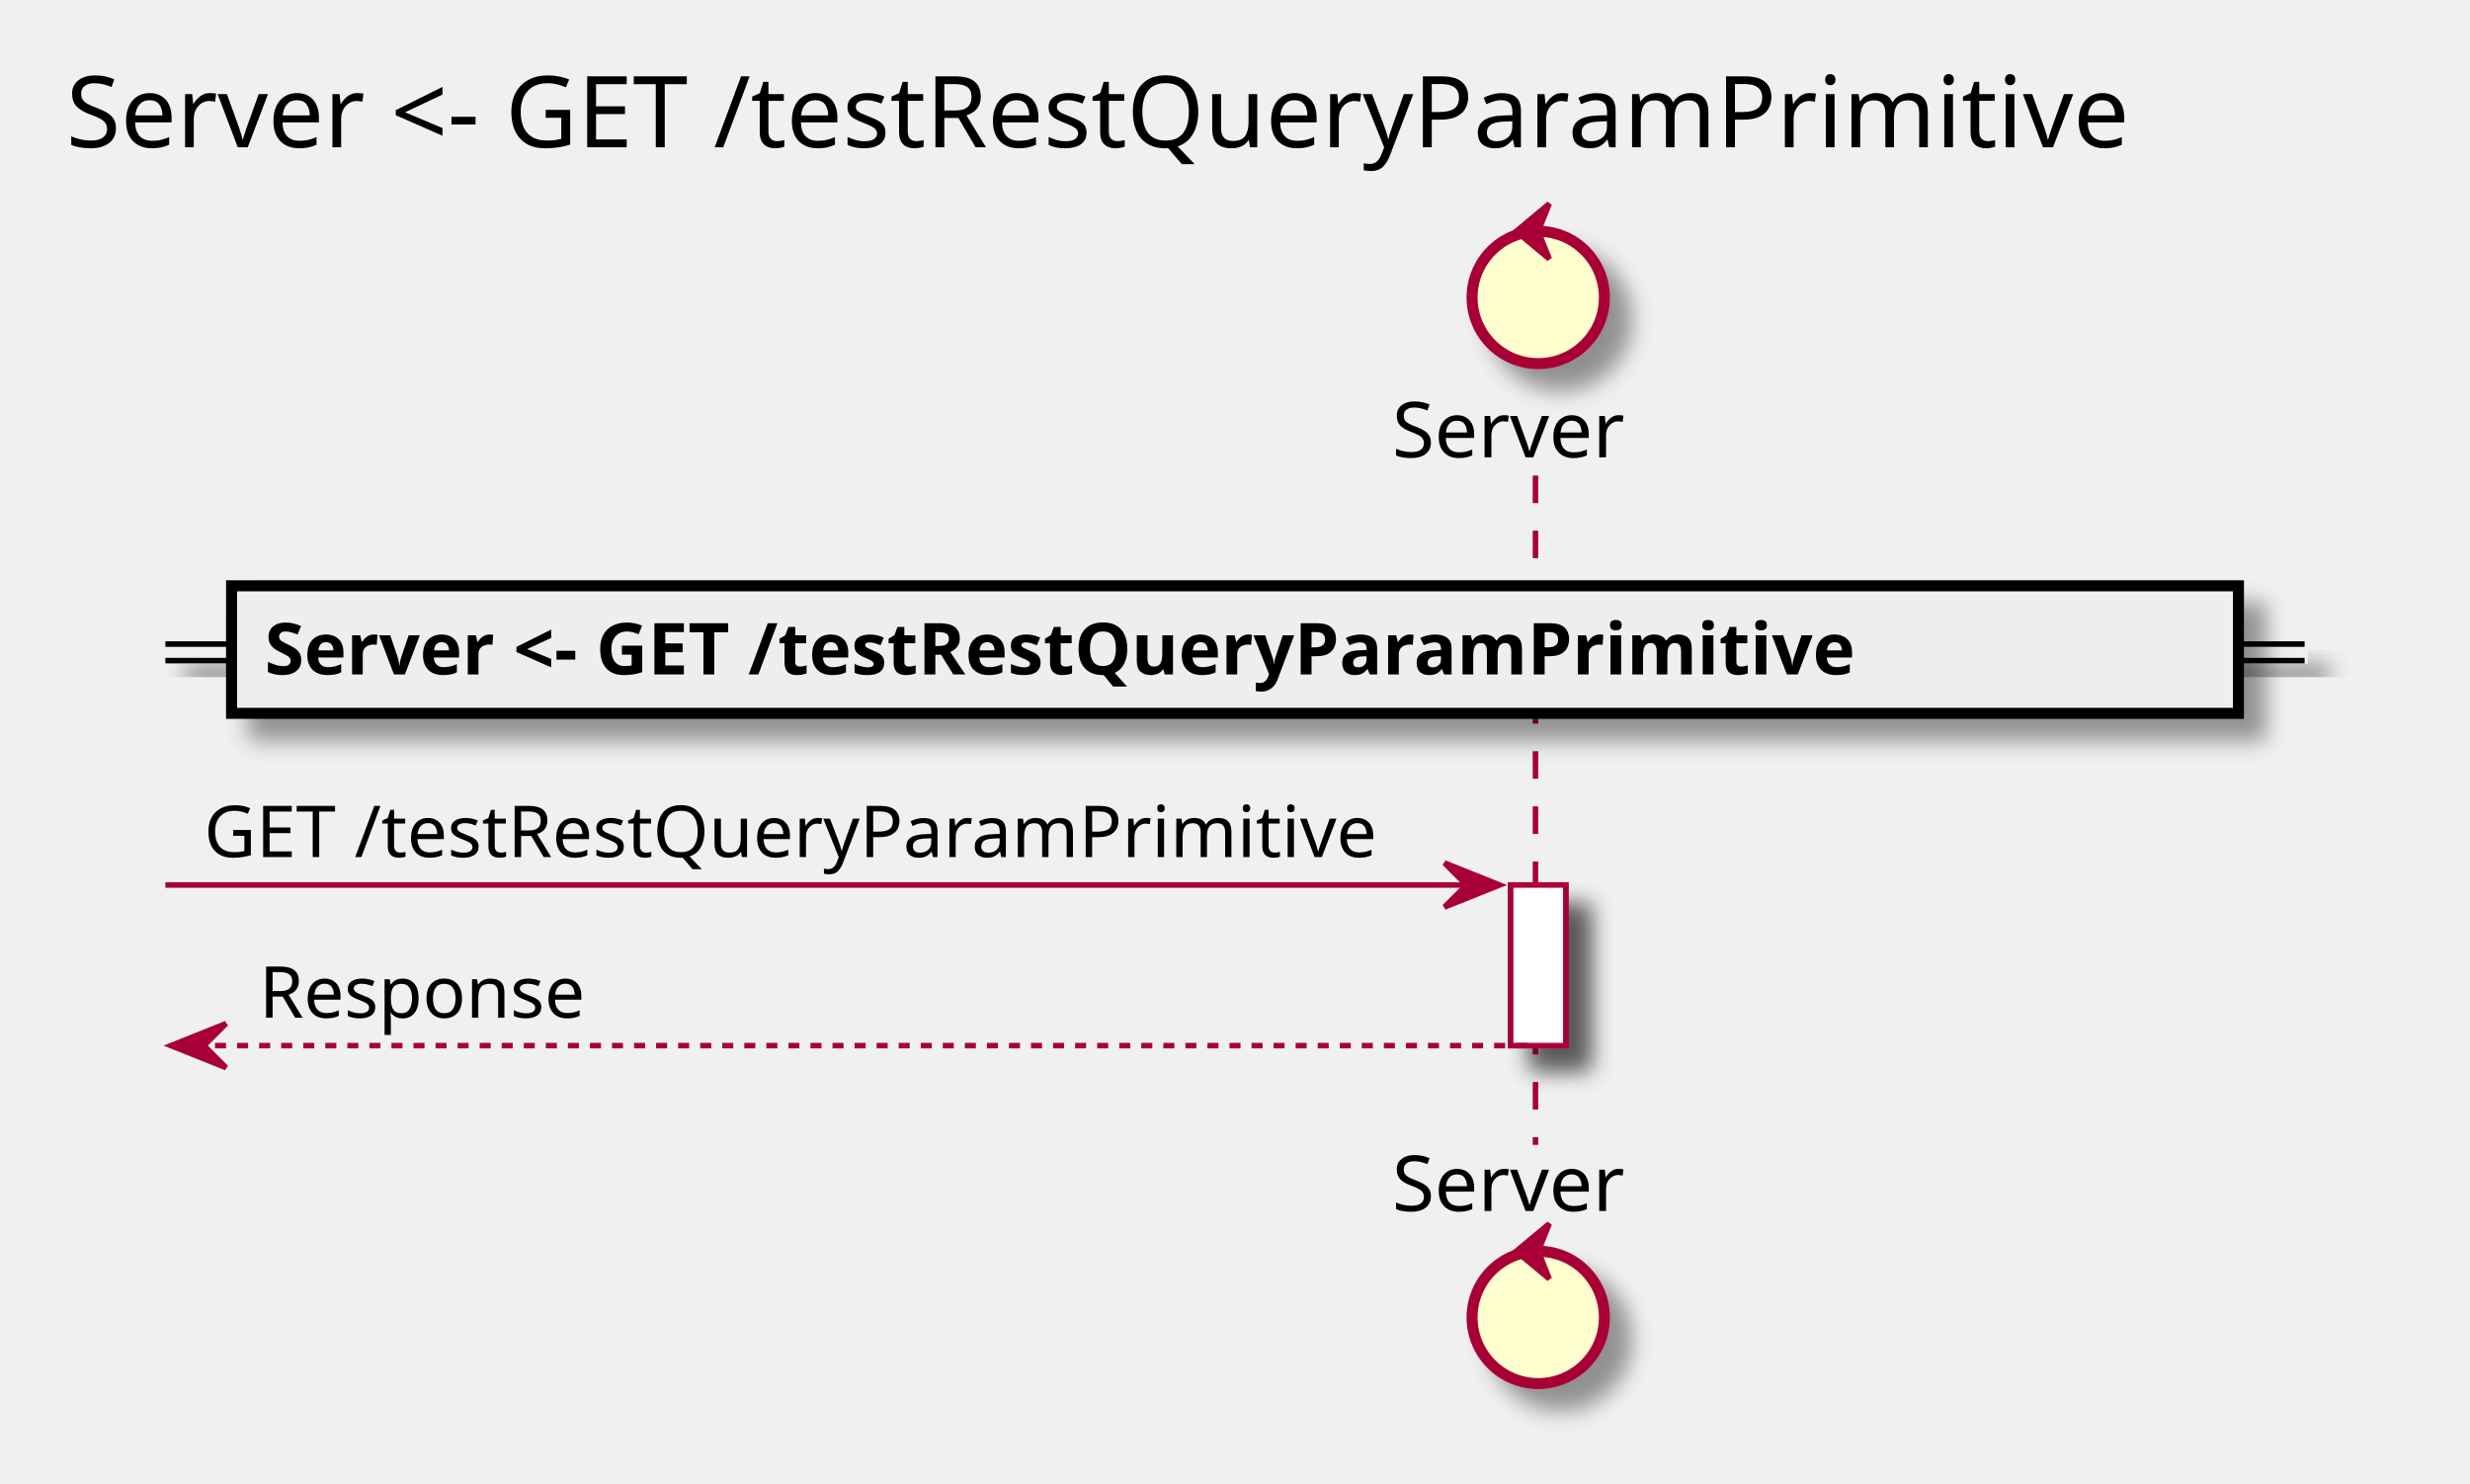
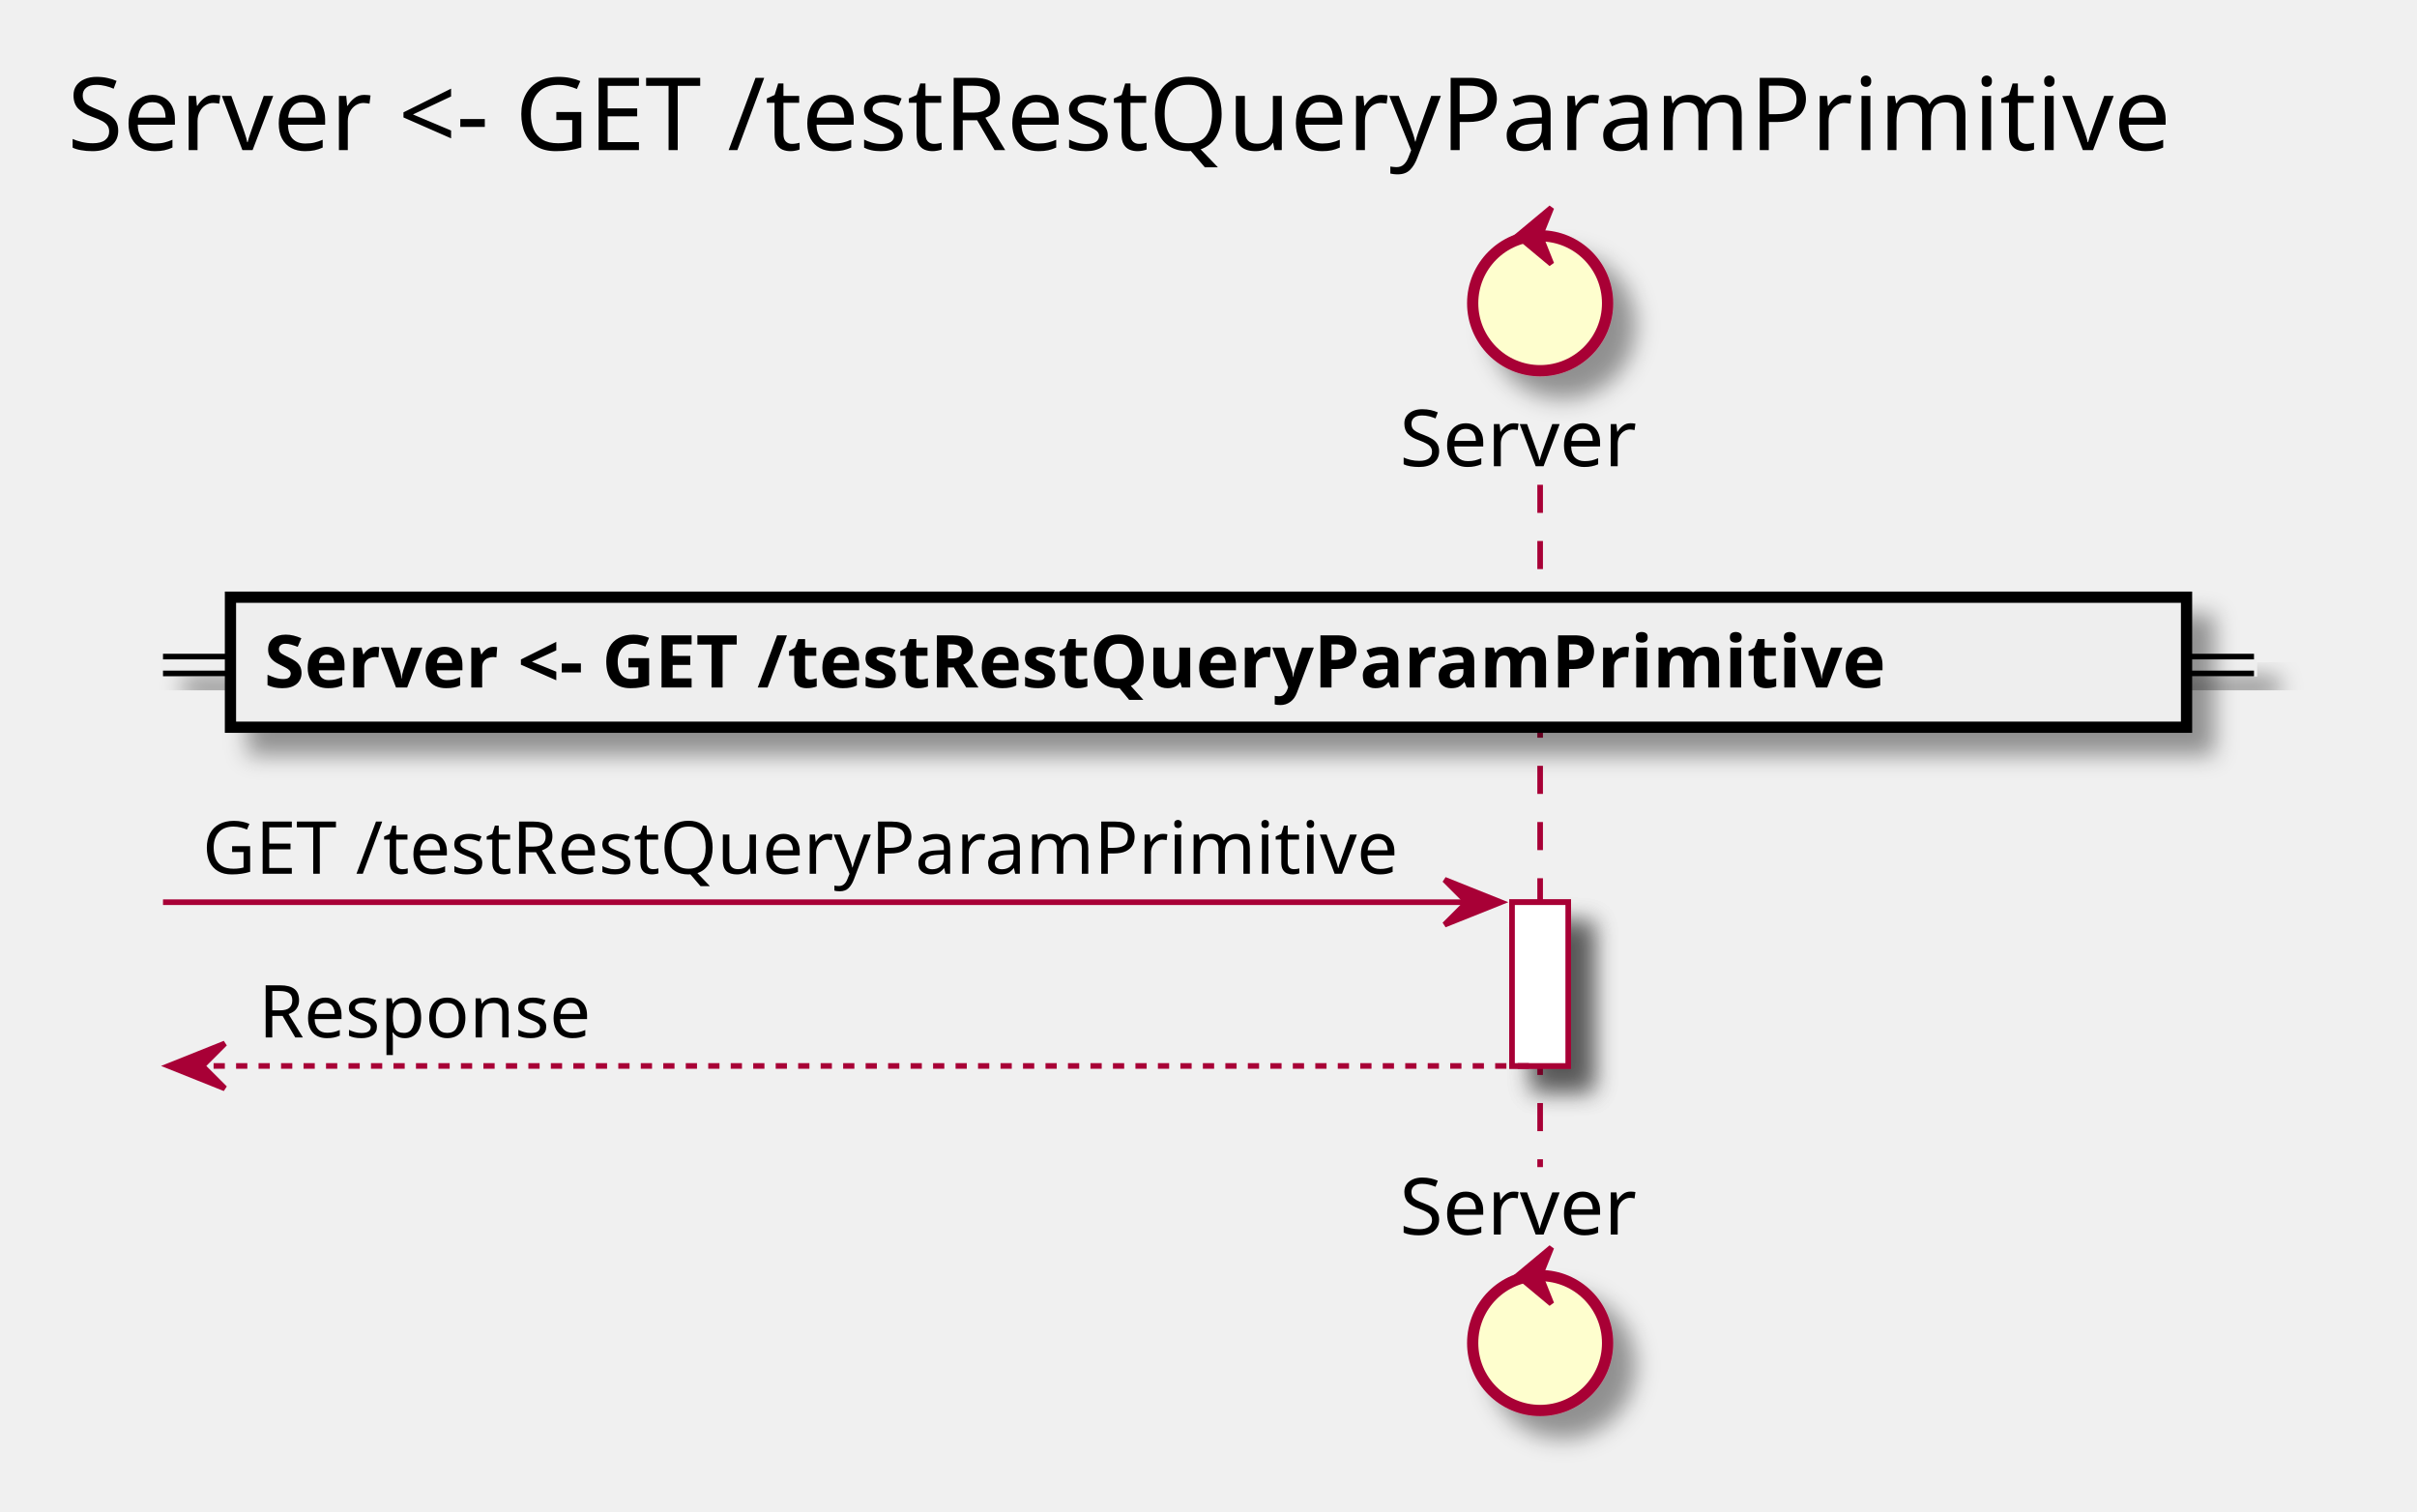
- <svg xmlns="http://www.w3.org/2000/svg" contentScriptType="application/ecmascript" contentStyleType="text/css" height="269px" preserveAspectRatio="none" style="width:448px;height:269px;" version="1.1" viewBox="0 0 448 269" width="448px" zoomAndPan="magnify">
+ <svg xmlns="http://www.w3.org/2000/svg" contentScriptType="application/ecmascript" contentStyleType="text/css" height="269px" preserveAspectRatio="none" style="width:430px;height:269px;" version="1.1" viewBox="0 0 430 269" width="430px" zoomAndPan="magnify">
  <defs>
    <filter height="300%" id="fbabnv7la2t2o" width="300%" x="-1" y="-1">
      <feGaussianBlur result="blurOut" stdDeviation="2.0" />
      <feColorMatrix in="blurOut" result="blurOut2" type="matrix" values="0 0 0 0 0 0 0 0 0 0 0 0 0 0 0 0 0 0 .4 0" />
      <feOffset dx="4.0" dy="4.0" in="blurOut2" result="blurOut3" />
      <feBlend in="SourceGraphic" in2="blurOut3" mode="normal" />
    </filter>
  </defs>
  <g>
-     <text fill="#000000" font-family="sans-serif" font-size="18" lengthAdjust="spacingAndGlyphs" textLength="424" x="12" y="26.708">Server &lt;- GET /testRestQueryParamPrimitive</text>
-     <rect fill="#FFFFFF" filter="url(#fbabnv7la2t2o)" height="29.133" style="stroke: #A80036; stroke-width: 1.0;" width="10" x="274" y="160.516" />
-     <line style="stroke: #A80036; stroke-width: 1.0; stroke-dasharray: 5.0,5.0;" x1="278.5" x2="278.5" y1="86.25" y2="207.648" />
-     <text fill="#000000" font-family="sans-serif" font-size="14" lengthAdjust="spacingAndGlyphs" textLength="47" x="252.5" y="82.948">Server</text>
-     <ellipse cx="279" cy="53.953" fill="#FEFECE" filter="url(#fbabnv7la2t2o)" rx="12" ry="12" style="stroke: #A80036; stroke-width: 2.0;" />
-     <polygon fill="#A80036" points="275,41.953,281,36.953,279,41.953,281,46.953,275,41.953" style="stroke: #A80036; stroke-width: 1.0;" />
-     <text fill="#000000" font-family="sans-serif" font-size="14" lengthAdjust="spacingAndGlyphs" textLength="47" x="252.5" y="219.644">Server</text>
-     <ellipse cx="279" cy="238.945" fill="#FEFECE" filter="url(#fbabnv7la2t2o)" rx="12" ry="12" style="stroke: #A80036; stroke-width: 2.0;" />
-     <polygon fill="#A80036" points="275,226.945,281,221.945,279,226.945,281,231.945,275,226.945" style="stroke: #A80036; stroke-width: 1.0;" />
-     <rect fill="#FFFFFF" filter="url(#fbabnv7la2t2o)" height="29.133" style="stroke: #A80036; stroke-width: 1.0;" width="10" x="274" y="160.516" />
-     <rect fill="#EEEEEE" filter="url(#fbabnv7la2t2o)" height="3" style="stroke: #EEEEEE; stroke-width: 1.0;" width="388" x="30" y="116.816" />
-     <line style="stroke: #000000; stroke-width: 1.0;" x1="30" x2="418" y1="116.816" y2="116.816" />
-     <line style="stroke: #000000; stroke-width: 1.0;" x1="30" x2="418" y1="119.816" y2="119.816" />
-     <rect fill="#EEEEEE" filter="url(#fbabnv7la2t2o)" height="23.133" style="stroke: #000000; stroke-width: 2.0;" width="364" x="42" y="106.25" />
-     <text fill="#000000" font-family="sans-serif" font-size="13" font-weight="bold" lengthAdjust="spacingAndGlyphs" textLength="345" x="48" y="122.317">Server &lt;- GET /testRestQueryParamPrimitive</text>
-     <polygon fill="#A80036" points="262,156.516,272,160.516,262,164.516,266,160.516" style="stroke: #A80036; stroke-width: 1.0;" />
-     <line style="stroke: #A80036; stroke-width: 1.0;" x1="30" x2="268" y1="160.516" y2="160.516" />
-     <text fill="#000000" font-family="sans-serif" font-size="13" lengthAdjust="spacingAndGlyphs" textLength="225" x="37" y="155.45">GET /testRestQueryParamPrimitive</text>
-     <polygon fill="#A80036" points="41,185.648,31,189.648,41,193.648,37,189.648" style="stroke: #A80036; stroke-width: 1.0;" />
-     <line style="stroke: #A80036; stroke-width: 1.0; stroke-dasharray: 2.0,2.0;" x1="35" x2="278" y1="189.648" y2="189.648" />
-     <text fill="#000000" font-family="sans-serif" font-size="13" lengthAdjust="spacingAndGlyphs" textLength="63" x="47" y="184.583">Response</text>
+     <text fill="#000000" font-family="sans-serif" font-size="18" lengthAdjust="spacingAndGlyphs" textLength="406" x="12" y="26.708">Server &lt;- GET /testRestQueryParamPrimitive</text>
+     <rect fill="#FFFFFF" filter="url(#fbabnv7la2t2o)" height="29.133" style="stroke: #A80036; stroke-width: 1.0;" width="10" x="269" y="160.516" />
+     <line style="stroke: #A80036; stroke-width: 1.0; stroke-dasharray: 5.0,5.0;" x1="274" x2="274" y1="86.25" y2="207.648" />
+     <text fill="#000000" font-family="sans-serif" font-size="14" lengthAdjust="spacingAndGlyphs" textLength="44" x="249" y="82.948">Server</text>
+     <ellipse cx="274" cy="53.953" fill="#FEFECE" filter="url(#fbabnv7la2t2o)" rx="12" ry="12" style="stroke: #A80036; stroke-width: 2.0;" />
+     <polygon fill="#A80036" points="270,41.953,276,36.953,274,41.953,276,46.953,270,41.953" style="stroke: #A80036; stroke-width: 1.0;" />
+     <text fill="#000000" font-family="sans-serif" font-size="14" lengthAdjust="spacingAndGlyphs" textLength="44" x="249" y="219.644">Server</text>
+     <ellipse cx="274" cy="238.945" fill="#FEFECE" filter="url(#fbabnv7la2t2o)" rx="12" ry="12" style="stroke: #A80036; stroke-width: 2.0;" />
+     <polygon fill="#A80036" points="270,226.945,276,221.945,274,226.945,276,231.945,270,226.945" style="stroke: #A80036; stroke-width: 1.0;" />
+     <rect fill="#FFFFFF" filter="url(#fbabnv7la2t2o)" height="29.133" style="stroke: #A80036; stroke-width: 1.0;" width="10" x="269" y="160.516" />
+     <rect fill="#EEEEEE" filter="url(#fbabnv7la2t2o)" height="3" style="stroke: #EEEEEE; stroke-width: 1.0;" width="372" x="29" y="116.816" />
+     <line style="stroke: #000000; stroke-width: 1.0;" x1="29" x2="401" y1="116.816" y2="116.816" />
+     <line style="stroke: #000000; stroke-width: 1.0;" x1="29" x2="401" y1="119.816" y2="119.816" />
+     <rect fill="#EEEEEE" filter="url(#fbabnv7la2t2o)" height="23.133" style="stroke: #000000; stroke-width: 2.0;" width="348" x="41" y="106.25" />
+     <text fill="#000000" font-family="sans-serif" font-size="13" font-weight="bold" lengthAdjust="spacingAndGlyphs" textLength="329" x="47" y="122.317">Server &lt;- GET /testRestQueryParamPrimitive</text>
+     <polygon fill="#A80036" points="257,156.516,267,160.516,257,164.516,261,160.516" style="stroke: #A80036; stroke-width: 1.0;" />
+     <line style="stroke: #A80036; stroke-width: 1.0;" x1="29" x2="263" y1="160.516" y2="160.516" />
+     <text fill="#000000" font-family="sans-serif" font-size="13" lengthAdjust="spacingAndGlyphs" textLength="221" x="36" y="155.45">GET /testRestQueryParamPrimitive</text>
+     <polygon fill="#A80036" points="40,185.648,30,189.648,40,193.648,36,189.648" style="stroke: #A80036; stroke-width: 1.0;" />
+     <line style="stroke: #A80036; stroke-width: 1.0; stroke-dasharray: 2.0,2.0;" x1="34" x2="273" y1="189.648" y2="189.648" />
+     <text fill="#000000" font-family="sans-serif" font-size="13" lengthAdjust="spacingAndGlyphs" textLength="62" x="46" y="184.583">Response</text>
  </g>
</svg>
